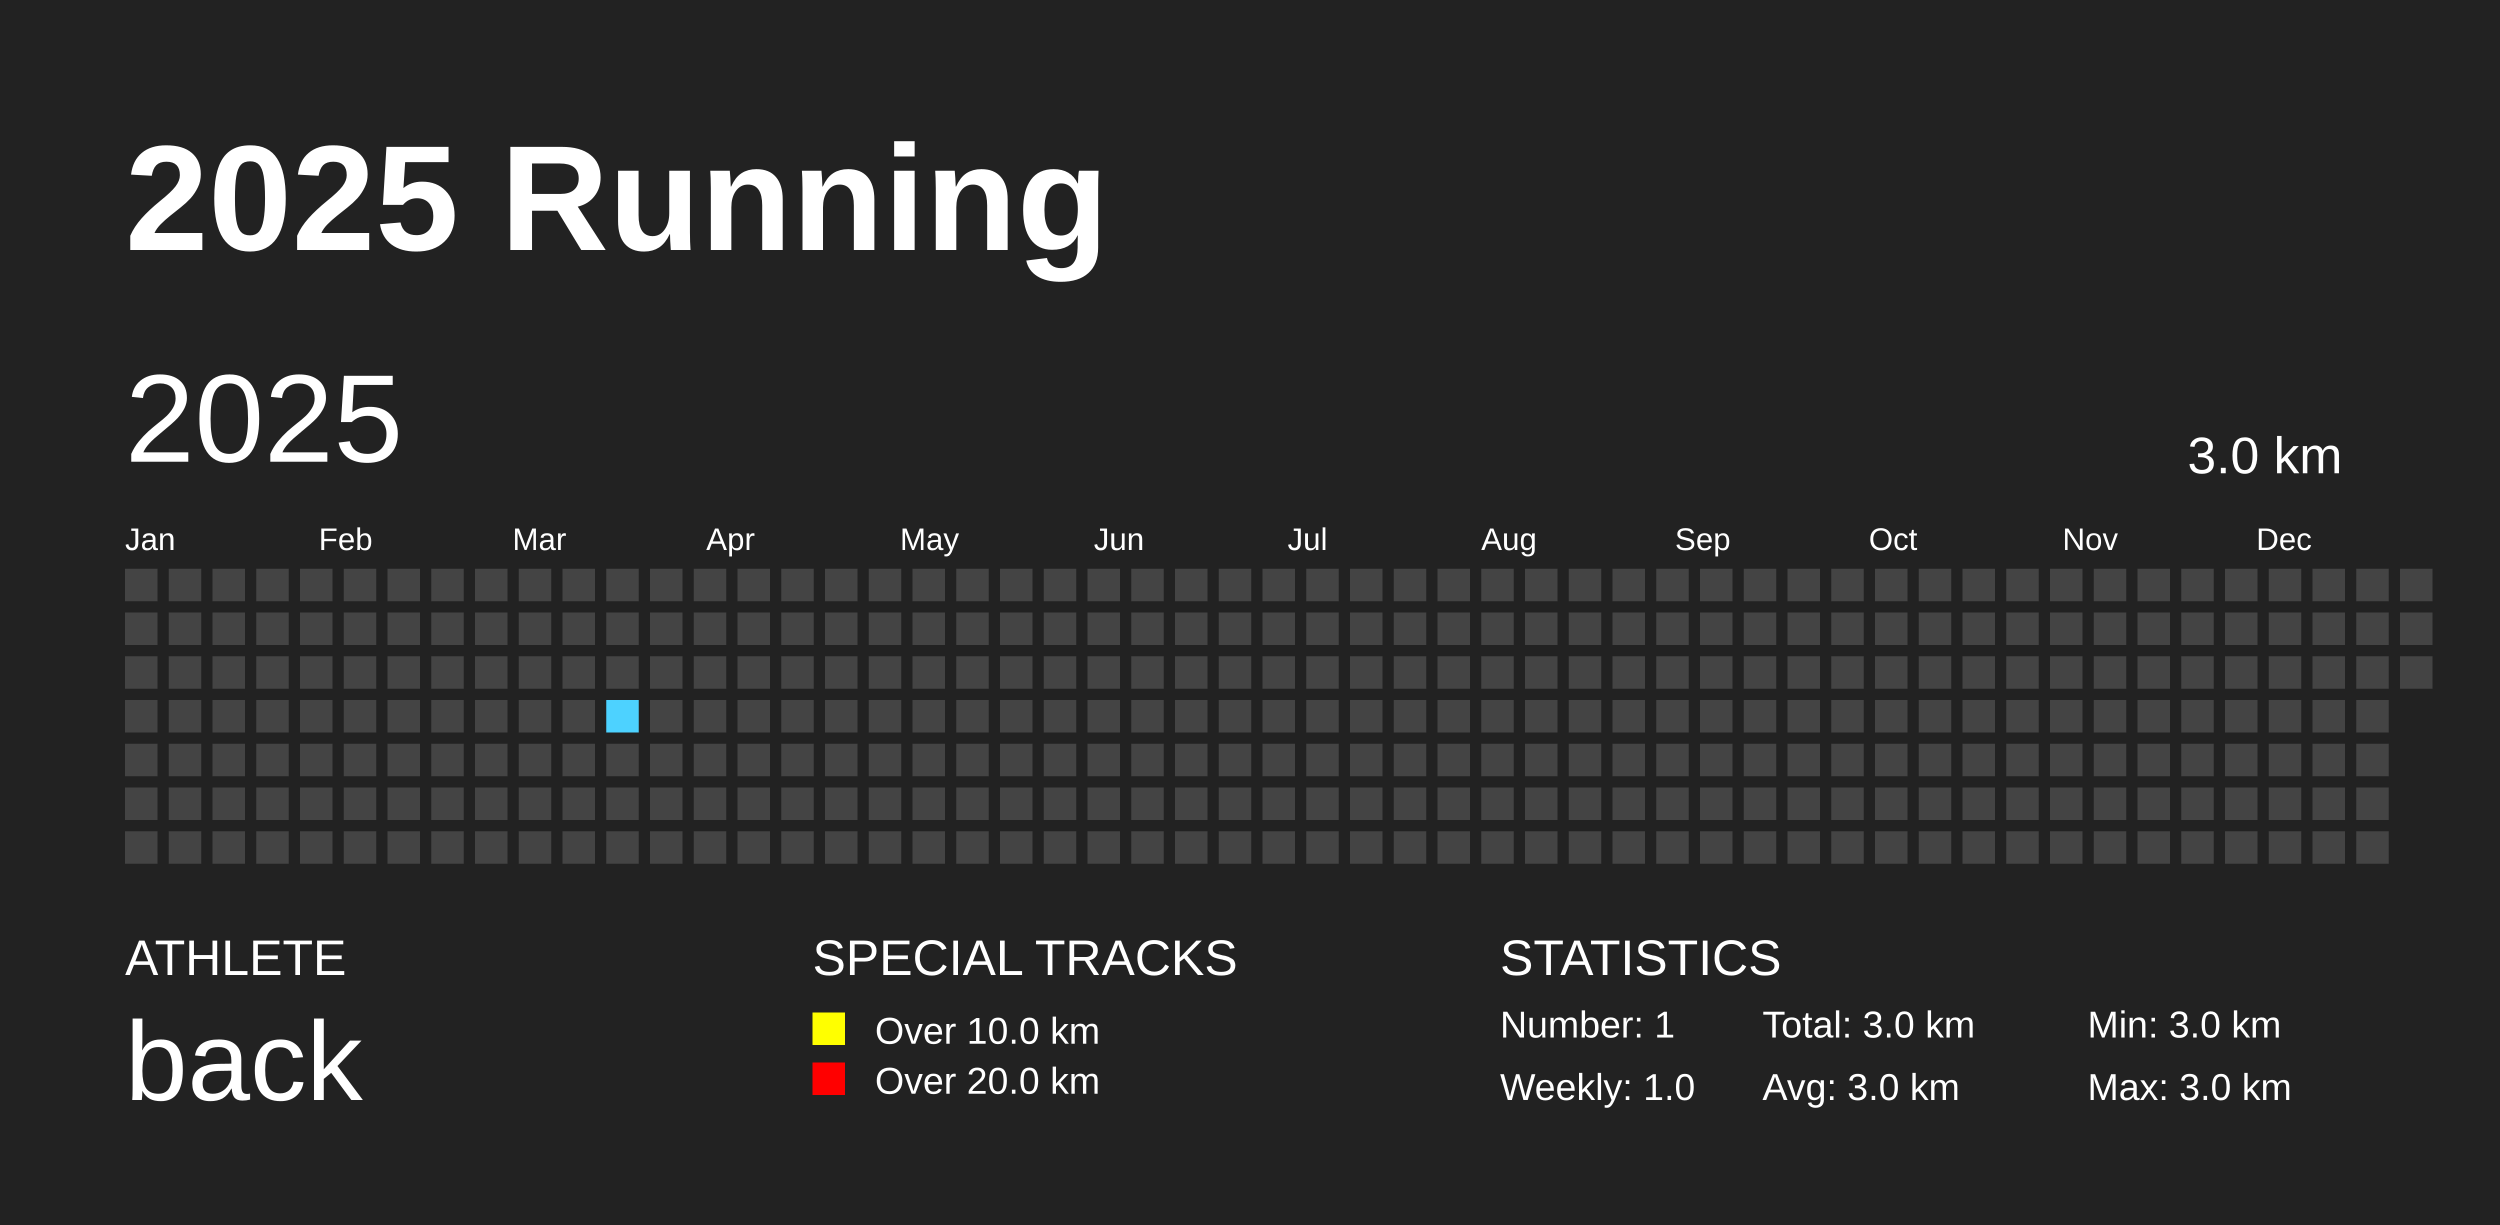
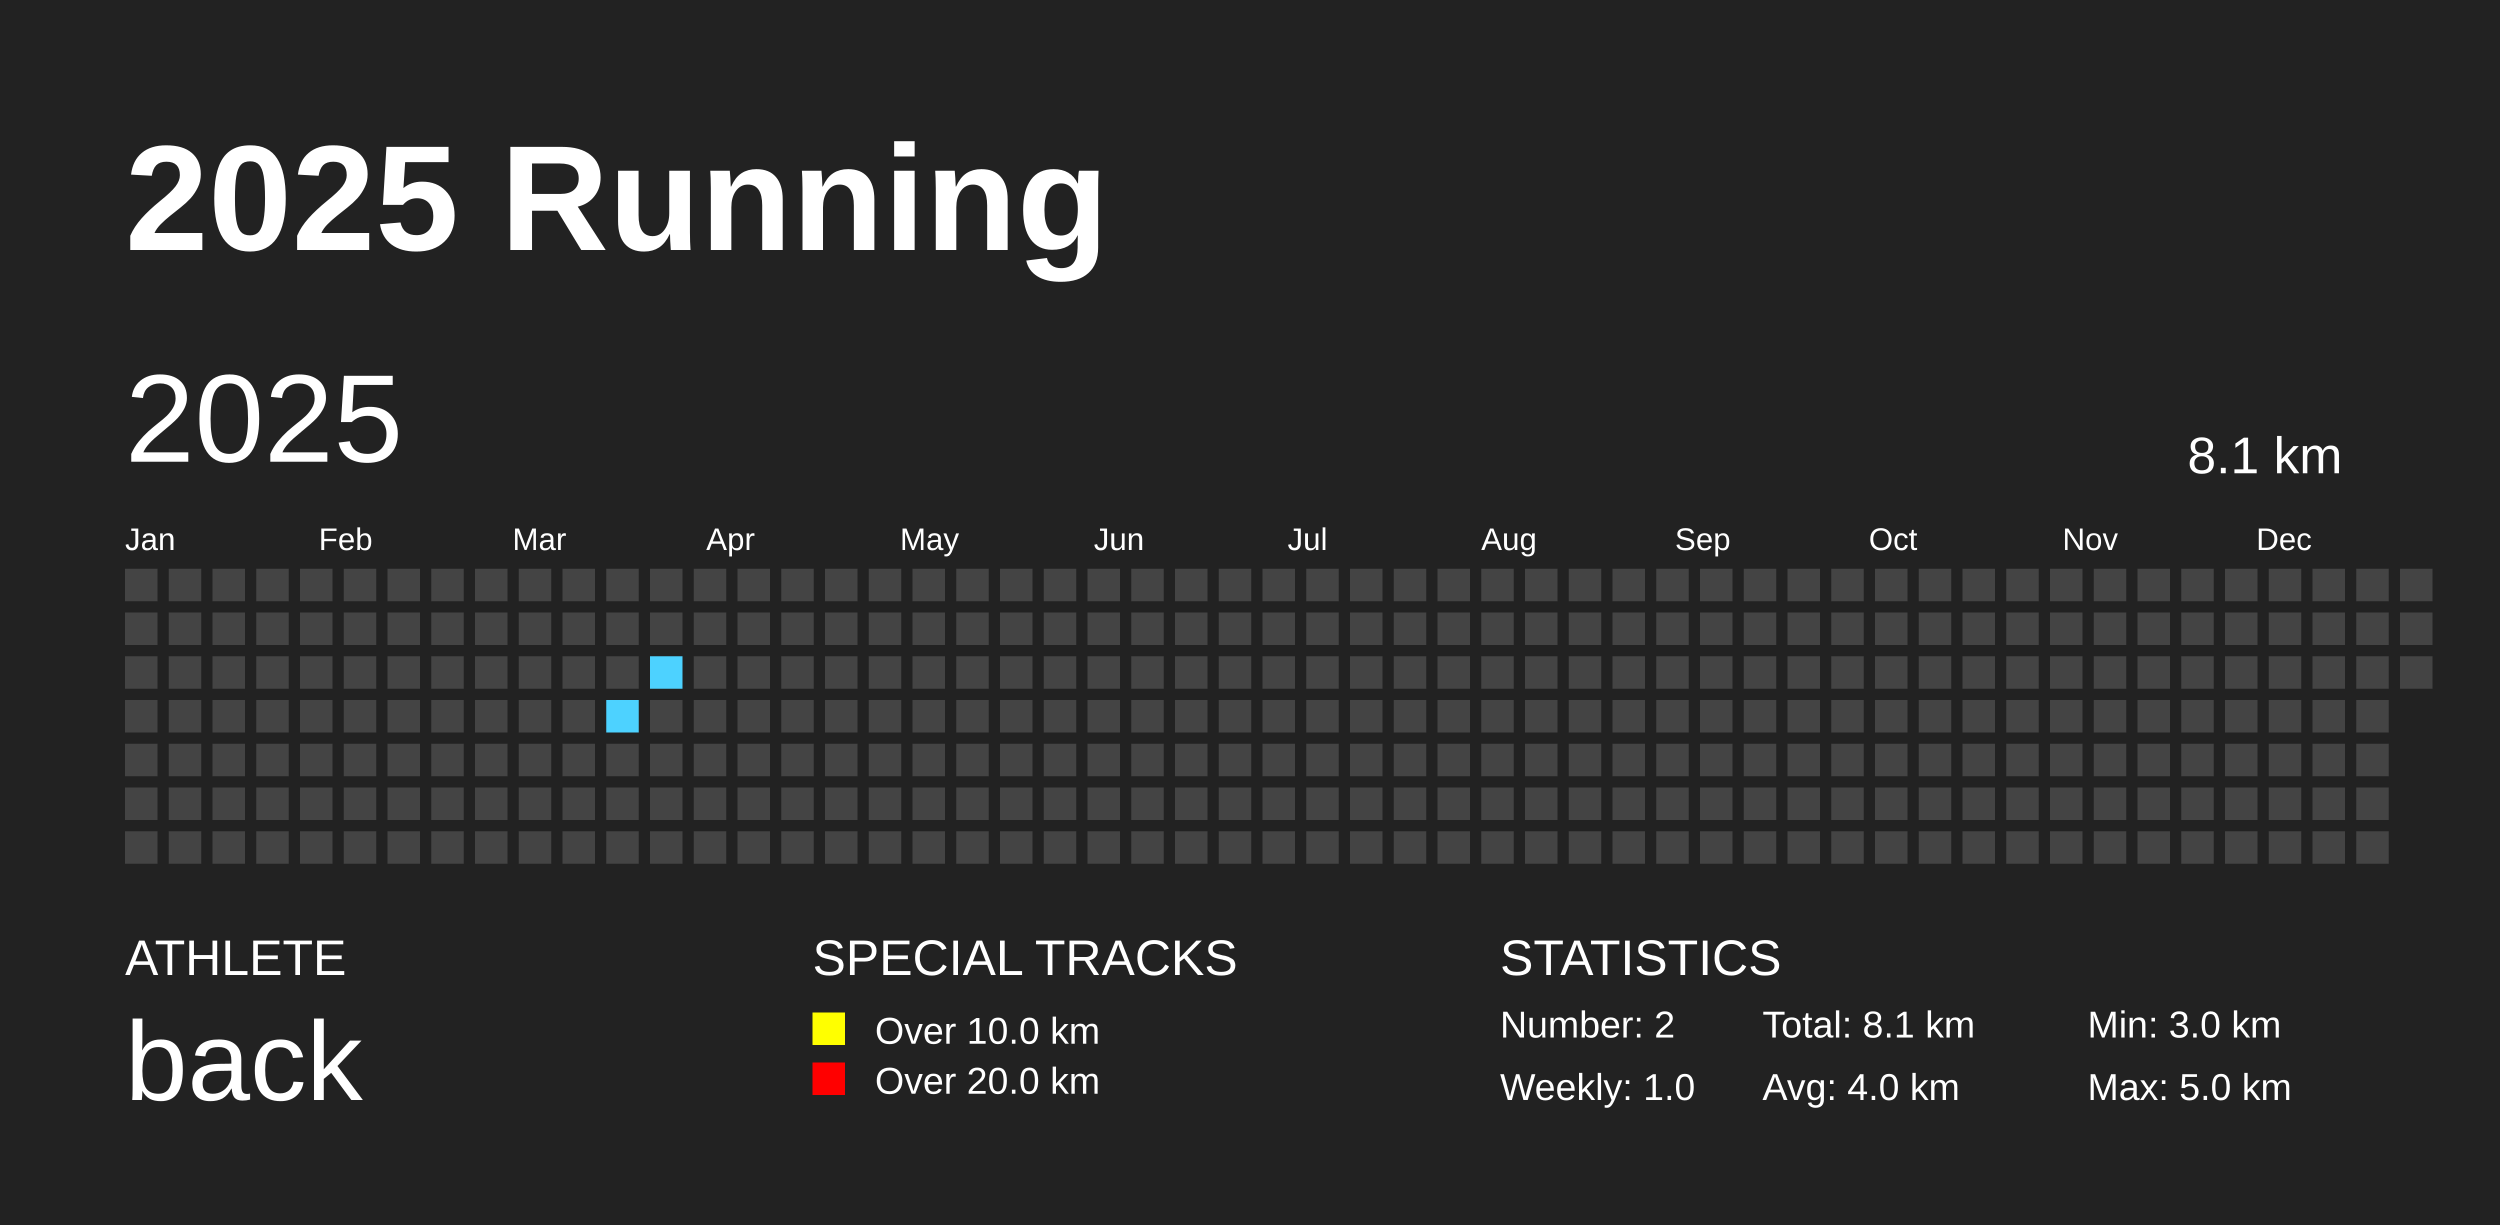
<svg xmlns="http://www.w3.org/2000/svg" baseProfile="full" height="98mm" version="1.1" viewBox="0,0,200,98" width="200mm">
  <defs />
  <rect fill="#222222" height="98" width="200" x="0" y="0" />
  <text fill="#FFFFFF" style="font-size:12px; font-family:Arial; font-weight:bold;" x="10" y="20">2025 Running</text>
  <text fill="#FFFFFF" style="font-size:4px; font-family:Arial" x="10" y="78">ATHLETE</text>
  <text fill="#FFFFFF" style="font-size:9px; font-family:Arial" x="10" y="88">back</text>
  <text fill="#FFFFFF" style="font-size:4px; font-family:Arial" x="65" y="78">SPECIAL TRACKS</text>
  <rect fill="yellow" height="2.6" width="2.6" x="65" y="81" />
  <text fill="#FFFFFF" style="font-size:3px; font-family:Arial" x="70" y="83.5">Over 10.0 km</text>
  <rect fill="red" height="2.6" width="2.6" x="65" y="85" />
  <text fill="#FFFFFF" style="font-size:3px; font-family:Arial" x="70" y="87.5">Over 20.0 km</text>
  <text fill="#FFFFFF" style="font-size:4px; font-family:Arial" x="120" y="78">STATISTICS</text>
-   <text fill="#FFFFFF" style="font-size:3px; font-family:Arial" x="120" y="83">Number: 1</text>
+   <text fill="#FFFFFF" style="font-size:3px; font-family:Arial" x="120" y="83">Number: 2</text>
  <text fill="#FFFFFF" style="font-size:3px; font-family:Arial" x="120" y="88">Weekly: 1.0</text>
-   <text fill="#FFFFFF" style="font-size:3px; font-family:Arial" x="141" y="83">Total: 3.0 km</text>
-   <text fill="#FFFFFF" style="font-size:3px; font-family:Arial" x="141" y="88">Avg: 3.0 km</text>
+   <text fill="#FFFFFF" style="font-size:3px; font-family:Arial" x="141" y="83">Total: 8.1 km</text>
+   <text fill="#FFFFFF" style="font-size:3px; font-family:Arial" x="141" y="88">Avg: 4.0 km</text>
  <text fill="#FFFFFF" style="font-size:3px; font-family:Arial" x="167" y="83">Min: 3.0 km</text>
-   <text fill="#FFFFFF" style="font-size:3px; font-family:Arial" x="167" y="88">Max: 3.0 km</text>
+   <text fill="#FFFFFF" style="font-size:3px; font-family:Arial" x="167" y="88">Max: 5.0 km</text>
  <text dominant-baseline="hanging" fill="#FFFFFF" style="font-size:10.0px; font-family:Arial;" x="10" y="30">2025</text>
-   <text dominant-baseline="hanging" fill="#FFFFFF" style="font-size:4.125px; font-family:Arial;" x="175" y="35">3.0 km</text>
+   <text dominant-baseline="hanging" fill="#FFFFFF" style="font-size:4.125px; font-family:Arial;" x="175" y="35">8.1 km</text>
  <text fill="#FFFFFF" style="font-size:2.5px; font-family:Arial" x="10.0" y="44">Jan</text>
  <text fill="#FFFFFF" style="font-size:2.5px; font-family:Arial" x="25.5" y="44">Feb</text>
  <text fill="#FFFFFF" style="font-size:2.5px; font-family:Arial" x="41.0" y="44">Mar</text>
  <text fill="#FFFFFF" style="font-size:2.5px; font-family:Arial" x="56.5" y="44">Apr</text>
  <text fill="#FFFFFF" style="font-size:2.5px; font-family:Arial" x="72.0" y="44">May</text>
  <text fill="#FFFFFF" style="font-size:2.5px; font-family:Arial" x="87.5" y="44">Jun</text>
  <text fill="#FFFFFF" style="font-size:2.5px; font-family:Arial" x="103.0" y="44">Jul</text>
  <text fill="#FFFFFF" style="font-size:2.5px; font-family:Arial" x="118.5" y="44">Aug</text>
  <text fill="#FFFFFF" style="font-size:2.5px; font-family:Arial" x="134.0" y="44">Sep</text>
  <text fill="#FFFFFF" style="font-size:2.5px; font-family:Arial" x="149.5" y="44">Oct</text>
  <text fill="#FFFFFF" style="font-size:2.5px; font-family:Arial" x="165.0" y="44">Nov</text>
  <text fill="#FFFFFF" style="font-size:2.5px; font-family:Arial" x="180.5" y="44">Dec</text>
  <rect fill="#444444" height="2.6" width="2.6" x="10.0" y="45.5" />
  <rect fill="#444444" height="2.6" width="2.6" x="10.0" y="49.0" />
  <rect fill="#444444" height="2.6" width="2.6" x="10.0" y="52.5" />
  <rect fill="#444444" height="2.6" width="2.6" x="10.0" y="56.0" />
  <rect fill="#444444" height="2.6" width="2.6" x="10.0" y="59.5" />
  <rect fill="#444444" height="2.6" width="2.6" x="10.0" y="63.0" />
  <rect fill="#444444" height="2.6" width="2.6" x="10.0" y="66.5" />
  <rect fill="#444444" height="2.6" width="2.6" x="13.5" y="45.5" />
  <rect fill="#444444" height="2.6" width="2.6" x="13.5" y="49.0" />
  <rect fill="#444444" height="2.6" width="2.6" x="13.5" y="52.5" />
  <rect fill="#444444" height="2.6" width="2.6" x="13.5" y="56.0" />
  <rect fill="#444444" height="2.6" width="2.6" x="13.5" y="59.5" />
  <rect fill="#444444" height="2.6" width="2.6" x="13.5" y="63.0" />
  <rect fill="#444444" height="2.6" width="2.6" x="13.5" y="66.5" />
  <rect fill="#444444" height="2.6" width="2.6" x="17.0" y="45.5" />
  <rect fill="#444444" height="2.6" width="2.6" x="17.0" y="49.0" />
  <rect fill="#444444" height="2.6" width="2.6" x="17.0" y="52.5" />
  <rect fill="#444444" height="2.6" width="2.6" x="17.0" y="56.0" />
  <rect fill="#444444" height="2.6" width="2.6" x="17.0" y="59.5" />
  <rect fill="#444444" height="2.6" width="2.6" x="17.0" y="63.0" />
  <rect fill="#444444" height="2.6" width="2.6" x="17.0" y="66.5" />
  <rect fill="#444444" height="2.6" width="2.6" x="20.5" y="45.5" />
  <rect fill="#444444" height="2.6" width="2.6" x="20.5" y="49.0" />
  <rect fill="#444444" height="2.6" width="2.6" x="20.5" y="52.5" />
  <rect fill="#444444" height="2.6" width="2.6" x="20.5" y="56.0" />
  <rect fill="#444444" height="2.6" width="2.6" x="20.5" y="59.5" />
  <rect fill="#444444" height="2.6" width="2.6" x="20.5" y="63.0" />
  <rect fill="#444444" height="2.6" width="2.6" x="20.5" y="66.5" />
  <rect fill="#444444" height="2.6" width="2.6" x="24.0" y="45.5" />
  <rect fill="#444444" height="2.6" width="2.6" x="24.0" y="49.0" />
  <rect fill="#444444" height="2.6" width="2.6" x="24.0" y="52.5" />
  <rect fill="#444444" height="2.6" width="2.6" x="24.0" y="56.0" />
  <rect fill="#444444" height="2.6" width="2.6" x="24.0" y="59.5" />
  <rect fill="#444444" height="2.6" width="2.6" x="24.0" y="63.0" />
  <rect fill="#444444" height="2.6" width="2.6" x="24.0" y="66.5" />
  <rect fill="#444444" height="2.6" width="2.6" x="27.5" y="45.5" />
  <rect fill="#444444" height="2.6" width="2.6" x="27.5" y="49.0" />
  <rect fill="#444444" height="2.6" width="2.6" x="27.5" y="52.5" />
  <rect fill="#444444" height="2.6" width="2.6" x="27.5" y="56.0" />
  <rect fill="#444444" height="2.6" width="2.6" x="27.5" y="59.5" />
  <rect fill="#444444" height="2.6" width="2.6" x="27.5" y="63.0" />
  <rect fill="#444444" height="2.6" width="2.6" x="27.5" y="66.5" />
  <rect fill="#444444" height="2.6" width="2.6" x="31.0" y="45.5" />
  <rect fill="#444444" height="2.6" width="2.6" x="31.0" y="49.0" />
  <rect fill="#444444" height="2.6" width="2.6" x="31.0" y="52.5" />
  <rect fill="#444444" height="2.6" width="2.6" x="31.0" y="56.0" />
  <rect fill="#444444" height="2.6" width="2.6" x="31.0" y="59.5" />
  <rect fill="#444444" height="2.6" width="2.6" x="31.0" y="63.0" />
  <rect fill="#444444" height="2.6" width="2.6" x="31.0" y="66.5" />
  <rect fill="#444444" height="2.6" width="2.6" x="34.5" y="45.5" />
  <rect fill="#444444" height="2.6" width="2.6" x="34.5" y="49.0" />
  <rect fill="#444444" height="2.6" width="2.6" x="34.5" y="52.5" />
  <rect fill="#444444" height="2.6" width="2.6" x="34.5" y="56.0" />
  <rect fill="#444444" height="2.6" width="2.6" x="34.5" y="59.5" />
  <rect fill="#444444" height="2.6" width="2.6" x="34.5" y="63.0" />
  <rect fill="#444444" height="2.6" width="2.6" x="34.5" y="66.5" />
  <rect fill="#444444" height="2.6" width="2.6" x="38.0" y="45.5" />
  <rect fill="#444444" height="2.6" width="2.6" x="38.0" y="49.0" />
  <rect fill="#444444" height="2.6" width="2.6" x="38.0" y="52.5" />
  <rect fill="#444444" height="2.6" width="2.6" x="38.0" y="56.0" />
  <rect fill="#444444" height="2.6" width="2.6" x="38.0" y="59.5" />
  <rect fill="#444444" height="2.6" width="2.6" x="38.0" y="63.0" />
  <rect fill="#444444" height="2.6" width="2.6" x="38.0" y="66.5" />
  <rect fill="#444444" height="2.6" width="2.6" x="41.5" y="45.5" />
  <rect fill="#444444" height="2.6" width="2.6" x="41.5" y="49.0" />
  <rect fill="#444444" height="2.6" width="2.6" x="41.5" y="52.5" />
  <rect fill="#444444" height="2.6" width="2.6" x="41.5" y="56.0" />
  <rect fill="#444444" height="2.6" width="2.6" x="41.5" y="59.5" />
  <rect fill="#444444" height="2.6" width="2.6" x="41.5" y="63.0" />
  <rect fill="#444444" height="2.6" width="2.6" x="41.5" y="66.5" />
  <rect fill="#444444" height="2.6" width="2.6" x="45.0" y="45.5" />
  <rect fill="#444444" height="2.6" width="2.6" x="45.0" y="49.0" />
  <rect fill="#444444" height="2.6" width="2.6" x="45.0" y="52.5" />
  <rect fill="#444444" height="2.6" width="2.6" x="45.0" y="56.0" />
  <rect fill="#444444" height="2.6" width="2.6" x="45.0" y="59.5" />
  <rect fill="#444444" height="2.6" width="2.6" x="45.0" y="63.0" />
  <rect fill="#444444" height="2.6" width="2.6" x="45.0" y="66.5" />
  <rect fill="#444444" height="2.6" width="2.6" x="48.5" y="45.5" />
  <rect fill="#444444" height="2.6" width="2.6" x="48.5" y="49.0" />
  <rect fill="#444444" height="2.6" width="2.6" x="48.5" y="52.5" />
-   <rect fill="#4DD2FF" height="2.6" width="2.6" x="48.5" y="56.0" />
+   <rect fill="#4dd2ff" height="2.6" width="2.6" x="48.5" y="56.0" />
  <rect fill="#444444" height="2.6" width="2.6" x="48.5" y="59.5" />
  <rect fill="#444444" height="2.6" width="2.6" x="48.5" y="63.0" />
  <rect fill="#444444" height="2.6" width="2.6" x="48.5" y="66.5" />
  <rect fill="#444444" height="2.6" width="2.6" x="52.0" y="45.5" />
  <rect fill="#444444" height="2.6" width="2.6" x="52.0" y="49.0" />
-   <rect fill="#444444" height="2.6" width="2.6" x="52.0" y="52.5" />
+   <rect fill="#4dd2ff" height="2.6" width="2.6" x="52.0" y="52.5" />
  <rect fill="#444444" height="2.6" width="2.6" x="52.0" y="56.0" />
  <rect fill="#444444" height="2.6" width="2.6" x="52.0" y="59.5" />
  <rect fill="#444444" height="2.6" width="2.6" x="52.0" y="63.0" />
  <rect fill="#444444" height="2.6" width="2.6" x="52.0" y="66.5" />
  <rect fill="#444444" height="2.6" width="2.6" x="55.5" y="45.5" />
  <rect fill="#444444" height="2.6" width="2.6" x="55.5" y="49.0" />
  <rect fill="#444444" height="2.6" width="2.6" x="55.5" y="52.5" />
  <rect fill="#444444" height="2.6" width="2.6" x="55.5" y="56.0" />
  <rect fill="#444444" height="2.6" width="2.6" x="55.5" y="59.5" />
  <rect fill="#444444" height="2.6" width="2.6" x="55.5" y="63.0" />
  <rect fill="#444444" height="2.6" width="2.6" x="55.5" y="66.5" />
  <rect fill="#444444" height="2.6" width="2.6" x="59.0" y="45.5" />
  <rect fill="#444444" height="2.6" width="2.6" x="59.0" y="49.0" />
  <rect fill="#444444" height="2.6" width="2.6" x="59.0" y="52.5" />
  <rect fill="#444444" height="2.6" width="2.6" x="59.0" y="56.0" />
  <rect fill="#444444" height="2.6" width="2.6" x="59.0" y="59.5" />
  <rect fill="#444444" height="2.6" width="2.6" x="59.0" y="63.0" />
  <rect fill="#444444" height="2.6" width="2.6" x="59.0" y="66.5" />
  <rect fill="#444444" height="2.6" width="2.6" x="62.5" y="45.5" />
  <rect fill="#444444" height="2.6" width="2.6" x="62.5" y="49.0" />
  <rect fill="#444444" height="2.6" width="2.6" x="62.5" y="52.5" />
  <rect fill="#444444" height="2.6" width="2.6" x="62.5" y="56.0" />
  <rect fill="#444444" height="2.6" width="2.6" x="62.5" y="59.5" />
  <rect fill="#444444" height="2.6" width="2.6" x="62.5" y="63.0" />
  <rect fill="#444444" height="2.6" width="2.6" x="62.5" y="66.5" />
  <rect fill="#444444" height="2.6" width="2.6" x="66.0" y="45.5" />
  <rect fill="#444444" height="2.6" width="2.6" x="66.0" y="49.0" />
  <rect fill="#444444" height="2.6" width="2.6" x="66.0" y="52.5" />
  <rect fill="#444444" height="2.6" width="2.6" x="66.0" y="56.0" />
  <rect fill="#444444" height="2.6" width="2.6" x="66.0" y="59.5" />
  <rect fill="#444444" height="2.6" width="2.6" x="66.0" y="63.0" />
  <rect fill="#444444" height="2.6" width="2.6" x="66.0" y="66.5" />
  <rect fill="#444444" height="2.6" width="2.6" x="69.5" y="45.5" />
  <rect fill="#444444" height="2.6" width="2.6" x="69.5" y="49.0" />
  <rect fill="#444444" height="2.6" width="2.6" x="69.5" y="52.5" />
  <rect fill="#444444" height="2.6" width="2.6" x="69.5" y="56.0" />
  <rect fill="#444444" height="2.6" width="2.6" x="69.5" y="59.5" />
  <rect fill="#444444" height="2.6" width="2.6" x="69.5" y="63.0" />
  <rect fill="#444444" height="2.6" width="2.6" x="69.5" y="66.5" />
  <rect fill="#444444" height="2.6" width="2.6" x="73.0" y="45.5" />
  <rect fill="#444444" height="2.6" width="2.6" x="73.0" y="49.0" />
  <rect fill="#444444" height="2.6" width="2.6" x="73.0" y="52.5" />
  <rect fill="#444444" height="2.6" width="2.6" x="73.0" y="56.0" />
  <rect fill="#444444" height="2.6" width="2.6" x="73.0" y="59.5" />
  <rect fill="#444444" height="2.6" width="2.6" x="73.0" y="63.0" />
  <rect fill="#444444" height="2.6" width="2.6" x="73.0" y="66.5" />
  <rect fill="#444444" height="2.6" width="2.6" x="76.5" y="45.5" />
  <rect fill="#444444" height="2.6" width="2.6" x="76.5" y="49.0" />
  <rect fill="#444444" height="2.6" width="2.6" x="76.5" y="52.5" />
  <rect fill="#444444" height="2.6" width="2.6" x="76.5" y="56.0" />
  <rect fill="#444444" height="2.6" width="2.6" x="76.5" y="59.5" />
  <rect fill="#444444" height="2.6" width="2.6" x="76.5" y="63.0" />
  <rect fill="#444444" height="2.6" width="2.6" x="76.5" y="66.5" />
  <rect fill="#444444" height="2.6" width="2.6" x="80.0" y="45.5" />
  <rect fill="#444444" height="2.6" width="2.6" x="80.0" y="49.0" />
  <rect fill="#444444" height="2.6" width="2.6" x="80.0" y="52.5" />
  <rect fill="#444444" height="2.6" width="2.6" x="80.0" y="56.0" />
  <rect fill="#444444" height="2.6" width="2.6" x="80.0" y="59.5" />
  <rect fill="#444444" height="2.6" width="2.6" x="80.0" y="63.0" />
  <rect fill="#444444" height="2.6" width="2.6" x="80.0" y="66.5" />
  <rect fill="#444444" height="2.6" width="2.6" x="83.5" y="45.5" />
  <rect fill="#444444" height="2.6" width="2.6" x="83.5" y="49.0" />
  <rect fill="#444444" height="2.6" width="2.6" x="83.5" y="52.5" />
  <rect fill="#444444" height="2.6" width="2.6" x="83.5" y="56.0" />
  <rect fill="#444444" height="2.6" width="2.6" x="83.5" y="59.5" />
  <rect fill="#444444" height="2.6" width="2.6" x="83.5" y="63.0" />
  <rect fill="#444444" height="2.6" width="2.6" x="83.5" y="66.5" />
  <rect fill="#444444" height="2.6" width="2.6" x="87.0" y="45.5" />
  <rect fill="#444444" height="2.6" width="2.6" x="87.0" y="49.0" />
  <rect fill="#444444" height="2.6" width="2.6" x="87.0" y="52.5" />
  <rect fill="#444444" height="2.6" width="2.6" x="87.0" y="56.0" />
  <rect fill="#444444" height="2.6" width="2.6" x="87.0" y="59.5" />
  <rect fill="#444444" height="2.6" width="2.6" x="87.0" y="63.0" />
  <rect fill="#444444" height="2.6" width="2.6" x="87.0" y="66.5" />
  <rect fill="#444444" height="2.6" width="2.6" x="90.5" y="45.5" />
  <rect fill="#444444" height="2.6" width="2.6" x="90.5" y="49.0" />
  <rect fill="#444444" height="2.6" width="2.6" x="90.5" y="52.5" />
  <rect fill="#444444" height="2.6" width="2.6" x="90.5" y="56.0" />
  <rect fill="#444444" height="2.6" width="2.6" x="90.5" y="59.5" />
  <rect fill="#444444" height="2.6" width="2.6" x="90.5" y="63.0" />
  <rect fill="#444444" height="2.6" width="2.6" x="90.5" y="66.5" />
  <rect fill="#444444" height="2.6" width="2.6" x="94.0" y="45.5" />
  <rect fill="#444444" height="2.6" width="2.6" x="94.0" y="49.0" />
  <rect fill="#444444" height="2.6" width="2.6" x="94.0" y="52.5" />
  <rect fill="#444444" height="2.6" width="2.6" x="94.0" y="56.0" />
  <rect fill="#444444" height="2.6" width="2.6" x="94.0" y="59.5" />
  <rect fill="#444444" height="2.6" width="2.6" x="94.0" y="63.0" />
  <rect fill="#444444" height="2.6" width="2.6" x="94.0" y="66.5" />
  <rect fill="#444444" height="2.6" width="2.6" x="97.5" y="45.5" />
  <rect fill="#444444" height="2.6" width="2.6" x="97.5" y="49.0" />
  <rect fill="#444444" height="2.6" width="2.6" x="97.5" y="52.5" />
  <rect fill="#444444" height="2.6" width="2.6" x="97.5" y="56.0" />
  <rect fill="#444444" height="2.6" width="2.6" x="97.5" y="59.5" />
  <rect fill="#444444" height="2.6" width="2.6" x="97.5" y="63.0" />
  <rect fill="#444444" height="2.6" width="2.6" x="97.5" y="66.5" />
  <rect fill="#444444" height="2.6" width="2.6" x="101.0" y="45.5" />
  <rect fill="#444444" height="2.6" width="2.6" x="101.0" y="49.0" />
  <rect fill="#444444" height="2.6" width="2.6" x="101.0" y="52.5" />
  <rect fill="#444444" height="2.6" width="2.6" x="101.0" y="56.0" />
  <rect fill="#444444" height="2.6" width="2.6" x="101.0" y="59.5" />
  <rect fill="#444444" height="2.6" width="2.6" x="101.0" y="63.0" />
  <rect fill="#444444" height="2.6" width="2.6" x="101.0" y="66.5" />
  <rect fill="#444444" height="2.6" width="2.6" x="104.5" y="45.5" />
  <rect fill="#444444" height="2.6" width="2.6" x="104.5" y="49.0" />
  <rect fill="#444444" height="2.6" width="2.6" x="104.5" y="52.5" />
  <rect fill="#444444" height="2.6" width="2.6" x="104.5" y="56.0" />
  <rect fill="#444444" height="2.6" width="2.6" x="104.5" y="59.5" />
  <rect fill="#444444" height="2.6" width="2.6" x="104.5" y="63.0" />
  <rect fill="#444444" height="2.6" width="2.6" x="104.5" y="66.5" />
  <rect fill="#444444" height="2.6" width="2.6" x="108.0" y="45.5" />
  <rect fill="#444444" height="2.6" width="2.6" x="108.0" y="49.0" />
  <rect fill="#444444" height="2.6" width="2.6" x="108.0" y="52.5" />
  <rect fill="#444444" height="2.6" width="2.6" x="108.0" y="56.0" />
  <rect fill="#444444" height="2.6" width="2.6" x="108.0" y="59.5" />
  <rect fill="#444444" height="2.6" width="2.6" x="108.0" y="63.0" />
  <rect fill="#444444" height="2.6" width="2.6" x="108.0" y="66.5" />
  <rect fill="#444444" height="2.6" width="2.6" x="111.5" y="45.5" />
  <rect fill="#444444" height="2.6" width="2.6" x="111.5" y="49.0" />
  <rect fill="#444444" height="2.6" width="2.6" x="111.5" y="52.5" />
  <rect fill="#444444" height="2.6" width="2.6" x="111.5" y="56.0" />
  <rect fill="#444444" height="2.6" width="2.6" x="111.5" y="59.5" />
  <rect fill="#444444" height="2.6" width="2.6" x="111.5" y="63.0" />
  <rect fill="#444444" height="2.6" width="2.6" x="111.5" y="66.5" />
  <rect fill="#444444" height="2.6" width="2.6" x="115.0" y="45.5" />
  <rect fill="#444444" height="2.6" width="2.6" x="115.0" y="49.0" />
  <rect fill="#444444" height="2.6" width="2.6" x="115.0" y="52.5" />
  <rect fill="#444444" height="2.6" width="2.6" x="115.0" y="56.0" />
  <rect fill="#444444" height="2.6" width="2.6" x="115.0" y="59.5" />
  <rect fill="#444444" height="2.6" width="2.6" x="115.0" y="63.0" />
  <rect fill="#444444" height="2.6" width="2.6" x="115.0" y="66.5" />
  <rect fill="#444444" height="2.6" width="2.6" x="118.5" y="45.5" />
  <rect fill="#444444" height="2.6" width="2.6" x="118.5" y="49.0" />
  <rect fill="#444444" height="2.6" width="2.6" x="118.5" y="52.5" />
  <rect fill="#444444" height="2.6" width="2.6" x="118.5" y="56.0" />
  <rect fill="#444444" height="2.6" width="2.6" x="118.5" y="59.5" />
  <rect fill="#444444" height="2.6" width="2.6" x="118.5" y="63.0" />
  <rect fill="#444444" height="2.6" width="2.6" x="118.5" y="66.5" />
  <rect fill="#444444" height="2.6" width="2.6" x="122.0" y="45.5" />
  <rect fill="#444444" height="2.6" width="2.6" x="122.0" y="49.0" />
  <rect fill="#444444" height="2.6" width="2.6" x="122.0" y="52.5" />
  <rect fill="#444444" height="2.6" width="2.6" x="122.0" y="56.0" />
  <rect fill="#444444" height="2.6" width="2.6" x="122.0" y="59.5" />
  <rect fill="#444444" height="2.6" width="2.6" x="122.0" y="63.0" />
  <rect fill="#444444" height="2.6" width="2.6" x="122.0" y="66.5" />
  <rect fill="#444444" height="2.6" width="2.6" x="125.5" y="45.5" />
  <rect fill="#444444" height="2.6" width="2.6" x="125.5" y="49.0" />
  <rect fill="#444444" height="2.6" width="2.6" x="125.5" y="52.5" />
  <rect fill="#444444" height="2.6" width="2.6" x="125.5" y="56.0" />
  <rect fill="#444444" height="2.6" width="2.6" x="125.5" y="59.5" />
  <rect fill="#444444" height="2.6" width="2.6" x="125.5" y="63.0" />
  <rect fill="#444444" height="2.6" width="2.6" x="125.5" y="66.5" />
  <rect fill="#444444" height="2.6" width="2.6" x="129.0" y="45.5" />
  <rect fill="#444444" height="2.6" width="2.6" x="129.0" y="49.0" />
  <rect fill="#444444" height="2.6" width="2.6" x="129.0" y="52.5" />
  <rect fill="#444444" height="2.6" width="2.6" x="129.0" y="56.0" />
  <rect fill="#444444" height="2.6" width="2.6" x="129.0" y="59.5" />
  <rect fill="#444444" height="2.6" width="2.6" x="129.0" y="63.0" />
  <rect fill="#444444" height="2.6" width="2.6" x="129.0" y="66.5" />
  <rect fill="#444444" height="2.6" width="2.6" x="132.5" y="45.5" />
  <rect fill="#444444" height="2.6" width="2.6" x="132.5" y="49.0" />
  <rect fill="#444444" height="2.6" width="2.6" x="132.5" y="52.5" />
  <rect fill="#444444" height="2.6" width="2.6" x="132.5" y="56.0" />
  <rect fill="#444444" height="2.6" width="2.6" x="132.5" y="59.5" />
  <rect fill="#444444" height="2.6" width="2.6" x="132.5" y="63.0" />
  <rect fill="#444444" height="2.6" width="2.6" x="132.5" y="66.5" />
  <rect fill="#444444" height="2.6" width="2.6" x="136.0" y="45.5" />
  <rect fill="#444444" height="2.6" width="2.6" x="136.0" y="49.0" />
  <rect fill="#444444" height="2.6" width="2.6" x="136.0" y="52.5" />
  <rect fill="#444444" height="2.6" width="2.6" x="136.0" y="56.0" />
  <rect fill="#444444" height="2.6" width="2.6" x="136.0" y="59.5" />
  <rect fill="#444444" height="2.6" width="2.6" x="136.0" y="63.0" />
  <rect fill="#444444" height="2.6" width="2.6" x="136.0" y="66.5" />
  <rect fill="#444444" height="2.6" width="2.6" x="139.5" y="45.5" />
  <rect fill="#444444" height="2.6" width="2.6" x="139.5" y="49.0" />
  <rect fill="#444444" height="2.6" width="2.6" x="139.5" y="52.5" />
  <rect fill="#444444" height="2.6" width="2.6" x="139.5" y="56.0" />
  <rect fill="#444444" height="2.6" width="2.6" x="139.5" y="59.5" />
  <rect fill="#444444" height="2.6" width="2.6" x="139.5" y="63.0" />
  <rect fill="#444444" height="2.6" width="2.6" x="139.5" y="66.5" />
  <rect fill="#444444" height="2.6" width="2.6" x="143.0" y="45.5" />
  <rect fill="#444444" height="2.6" width="2.6" x="143.0" y="49.0" />
  <rect fill="#444444" height="2.6" width="2.6" x="143.0" y="52.5" />
  <rect fill="#444444" height="2.6" width="2.6" x="143.0" y="56.0" />
  <rect fill="#444444" height="2.6" width="2.6" x="143.0" y="59.5" />
  <rect fill="#444444" height="2.6" width="2.6" x="143.0" y="63.0" />
  <rect fill="#444444" height="2.6" width="2.6" x="143.0" y="66.5" />
  <rect fill="#444444" height="2.6" width="2.6" x="146.5" y="45.5" />
  <rect fill="#444444" height="2.6" width="2.6" x="146.5" y="49.0" />
  <rect fill="#444444" height="2.6" width="2.6" x="146.5" y="52.5" />
  <rect fill="#444444" height="2.6" width="2.6" x="146.5" y="56.0" />
  <rect fill="#444444" height="2.6" width="2.6" x="146.5" y="59.5" />
  <rect fill="#444444" height="2.6" width="2.6" x="146.5" y="63.0" />
  <rect fill="#444444" height="2.6" width="2.6" x="146.5" y="66.5" />
  <rect fill="#444444" height="2.6" width="2.6" x="150.0" y="45.5" />
  <rect fill="#444444" height="2.6" width="2.6" x="150.0" y="49.0" />
  <rect fill="#444444" height="2.6" width="2.6" x="150.0" y="52.5" />
  <rect fill="#444444" height="2.6" width="2.6" x="150.0" y="56.0" />
  <rect fill="#444444" height="2.6" width="2.6" x="150.0" y="59.5" />
  <rect fill="#444444" height="2.6" width="2.6" x="150.0" y="63.0" />
  <rect fill="#444444" height="2.6" width="2.6" x="150.0" y="66.5" />
  <rect fill="#444444" height="2.6" width="2.6" x="153.5" y="45.5" />
  <rect fill="#444444" height="2.6" width="2.6" x="153.5" y="49.0" />
  <rect fill="#444444" height="2.6" width="2.6" x="153.5" y="52.5" />
  <rect fill="#444444" height="2.6" width="2.6" x="153.5" y="56.0" />
  <rect fill="#444444" height="2.6" width="2.6" x="153.5" y="59.5" />
  <rect fill="#444444" height="2.6" width="2.6" x="153.5" y="63.0" />
  <rect fill="#444444" height="2.6" width="2.6" x="153.5" y="66.5" />
  <rect fill="#444444" height="2.6" width="2.6" x="157.0" y="45.5" />
  <rect fill="#444444" height="2.6" width="2.6" x="157.0" y="49.0" />
  <rect fill="#444444" height="2.6" width="2.6" x="157.0" y="52.5" />
  <rect fill="#444444" height="2.6" width="2.6" x="157.0" y="56.0" />
  <rect fill="#444444" height="2.6" width="2.6" x="157.0" y="59.5" />
  <rect fill="#444444" height="2.6" width="2.6" x="157.0" y="63.0" />
  <rect fill="#444444" height="2.6" width="2.6" x="157.0" y="66.5" />
  <rect fill="#444444" height="2.6" width="2.6" x="160.5" y="45.5" />
  <rect fill="#444444" height="2.6" width="2.6" x="160.5" y="49.0" />
  <rect fill="#444444" height="2.6" width="2.6" x="160.5" y="52.5" />
  <rect fill="#444444" height="2.6" width="2.6" x="160.5" y="56.0" />
  <rect fill="#444444" height="2.6" width="2.6" x="160.5" y="59.5" />
  <rect fill="#444444" height="2.6" width="2.6" x="160.5" y="63.0" />
  <rect fill="#444444" height="2.6" width="2.6" x="160.5" y="66.5" />
  <rect fill="#444444" height="2.6" width="2.6" x="164.0" y="45.5" />
  <rect fill="#444444" height="2.6" width="2.6" x="164.0" y="49.0" />
  <rect fill="#444444" height="2.6" width="2.6" x="164.0" y="52.5" />
  <rect fill="#444444" height="2.6" width="2.6" x="164.0" y="56.0" />
  <rect fill="#444444" height="2.6" width="2.6" x="164.0" y="59.5" />
  <rect fill="#444444" height="2.6" width="2.6" x="164.0" y="63.0" />
  <rect fill="#444444" height="2.6" width="2.6" x="164.0" y="66.5" />
  <rect fill="#444444" height="2.6" width="2.6" x="167.5" y="45.5" />
  <rect fill="#444444" height="2.6" width="2.6" x="167.5" y="49.0" />
  <rect fill="#444444" height="2.6" width="2.6" x="167.5" y="52.5" />
  <rect fill="#444444" height="2.6" width="2.6" x="167.5" y="56.0" />
  <rect fill="#444444" height="2.6" width="2.6" x="167.5" y="59.5" />
  <rect fill="#444444" height="2.6" width="2.6" x="167.5" y="63.0" />
  <rect fill="#444444" height="2.6" width="2.6" x="167.5" y="66.5" />
  <rect fill="#444444" height="2.6" width="2.6" x="171.0" y="45.5" />
  <rect fill="#444444" height="2.6" width="2.6" x="171.0" y="49.0" />
  <rect fill="#444444" height="2.6" width="2.6" x="171.0" y="52.5" />
  <rect fill="#444444" height="2.6" width="2.6" x="171.0" y="56.0" />
  <rect fill="#444444" height="2.6" width="2.6" x="171.0" y="59.5" />
  <rect fill="#444444" height="2.6" width="2.6" x="171.0" y="63.0" />
  <rect fill="#444444" height="2.6" width="2.6" x="171.0" y="66.5" />
  <rect fill="#444444" height="2.6" width="2.6" x="174.5" y="45.5" />
  <rect fill="#444444" height="2.6" width="2.6" x="174.5" y="49.0" />
  <rect fill="#444444" height="2.6" width="2.6" x="174.5" y="52.5" />
  <rect fill="#444444" height="2.6" width="2.6" x="174.5" y="56.0" />
  <rect fill="#444444" height="2.6" width="2.6" x="174.5" y="59.5" />
  <rect fill="#444444" height="2.6" width="2.6" x="174.5" y="63.0" />
  <rect fill="#444444" height="2.6" width="2.6" x="174.5" y="66.5" />
  <rect fill="#444444" height="2.6" width="2.6" x="178.0" y="45.5" />
  <rect fill="#444444" height="2.6" width="2.6" x="178.0" y="49.0" />
  <rect fill="#444444" height="2.6" width="2.6" x="178.0" y="52.5" />
  <rect fill="#444444" height="2.6" width="2.6" x="178.0" y="56.0" />
  <rect fill="#444444" height="2.6" width="2.6" x="178.0" y="59.5" />
  <rect fill="#444444" height="2.6" width="2.6" x="178.0" y="63.0" />
  <rect fill="#444444" height="2.6" width="2.6" x="178.0" y="66.5" />
  <rect fill="#444444" height="2.6" width="2.6" x="181.5" y="45.5" />
  <rect fill="#444444" height="2.6" width="2.6" x="181.5" y="49.0" />
  <rect fill="#444444" height="2.6" width="2.6" x="181.5" y="52.5" />
  <rect fill="#444444" height="2.6" width="2.6" x="181.5" y="56.0" />
  <rect fill="#444444" height="2.6" width="2.6" x="181.5" y="59.5" />
  <rect fill="#444444" height="2.6" width="2.6" x="181.5" y="63.0" />
  <rect fill="#444444" height="2.6" width="2.6" x="181.5" y="66.5" />
  <rect fill="#444444" height="2.6" width="2.6" x="185.0" y="45.5" />
  <rect fill="#444444" height="2.6" width="2.6" x="185.0" y="49.0" />
  <rect fill="#444444" height="2.6" width="2.6" x="185.0" y="52.5" />
  <rect fill="#444444" height="2.6" width="2.6" x="185.0" y="56.0" />
  <rect fill="#444444" height="2.6" width="2.6" x="185.0" y="59.5" />
  <rect fill="#444444" height="2.6" width="2.6" x="185.0" y="63.0" />
  <rect fill="#444444" height="2.6" width="2.6" x="185.0" y="66.5" />
  <rect fill="#444444" height="2.6" width="2.6" x="188.5" y="45.5" />
  <rect fill="#444444" height="2.6" width="2.6" x="188.5" y="49.0" />
  <rect fill="#444444" height="2.6" width="2.6" x="188.5" y="52.5" />
  <rect fill="#444444" height="2.6" width="2.6" x="188.5" y="56.0" />
  <rect fill="#444444" height="2.6" width="2.6" x="188.5" y="59.5" />
  <rect fill="#444444" height="2.6" width="2.6" x="188.5" y="63.0" />
  <rect fill="#444444" height="2.6" width="2.6" x="188.5" y="66.5" />
  <rect fill="#444444" height="2.6" width="2.6" x="192.0" y="45.5" />
  <rect fill="#444444" height="2.6" width="2.6" x="192.0" y="49.0" />
  <rect fill="#444444" height="2.6" width="2.6" x="192.0" y="52.5" />
</svg>
